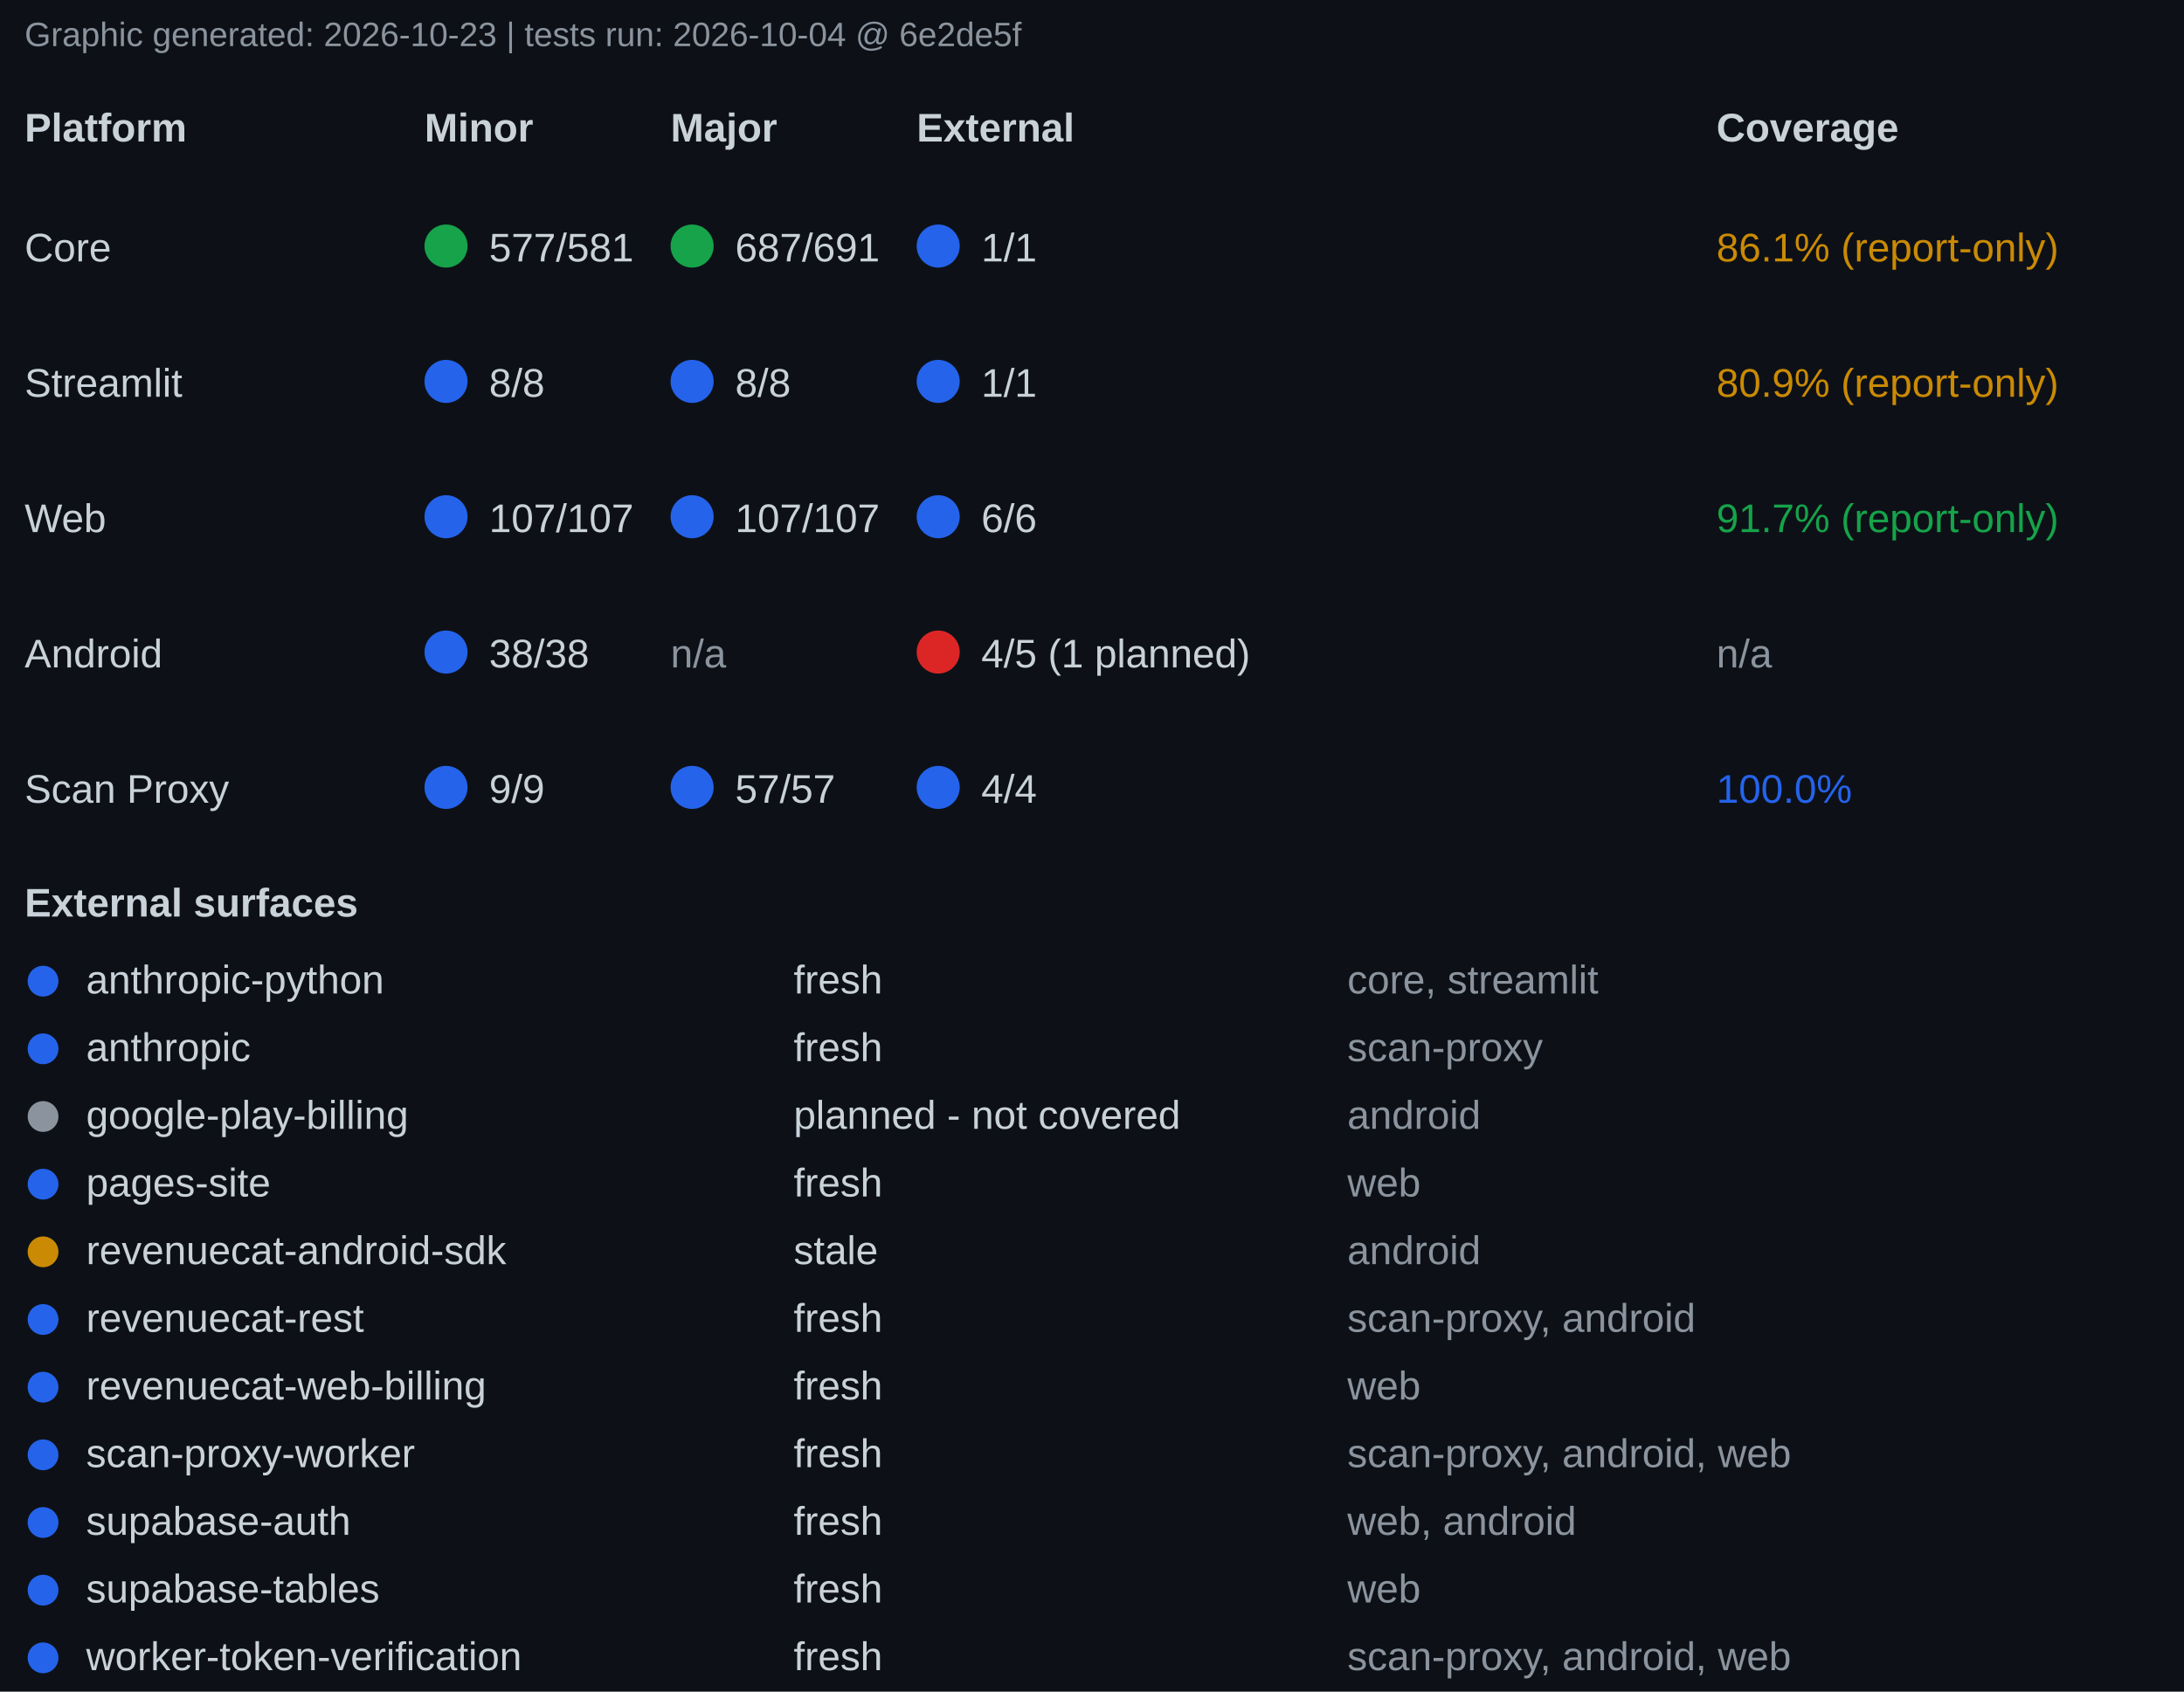
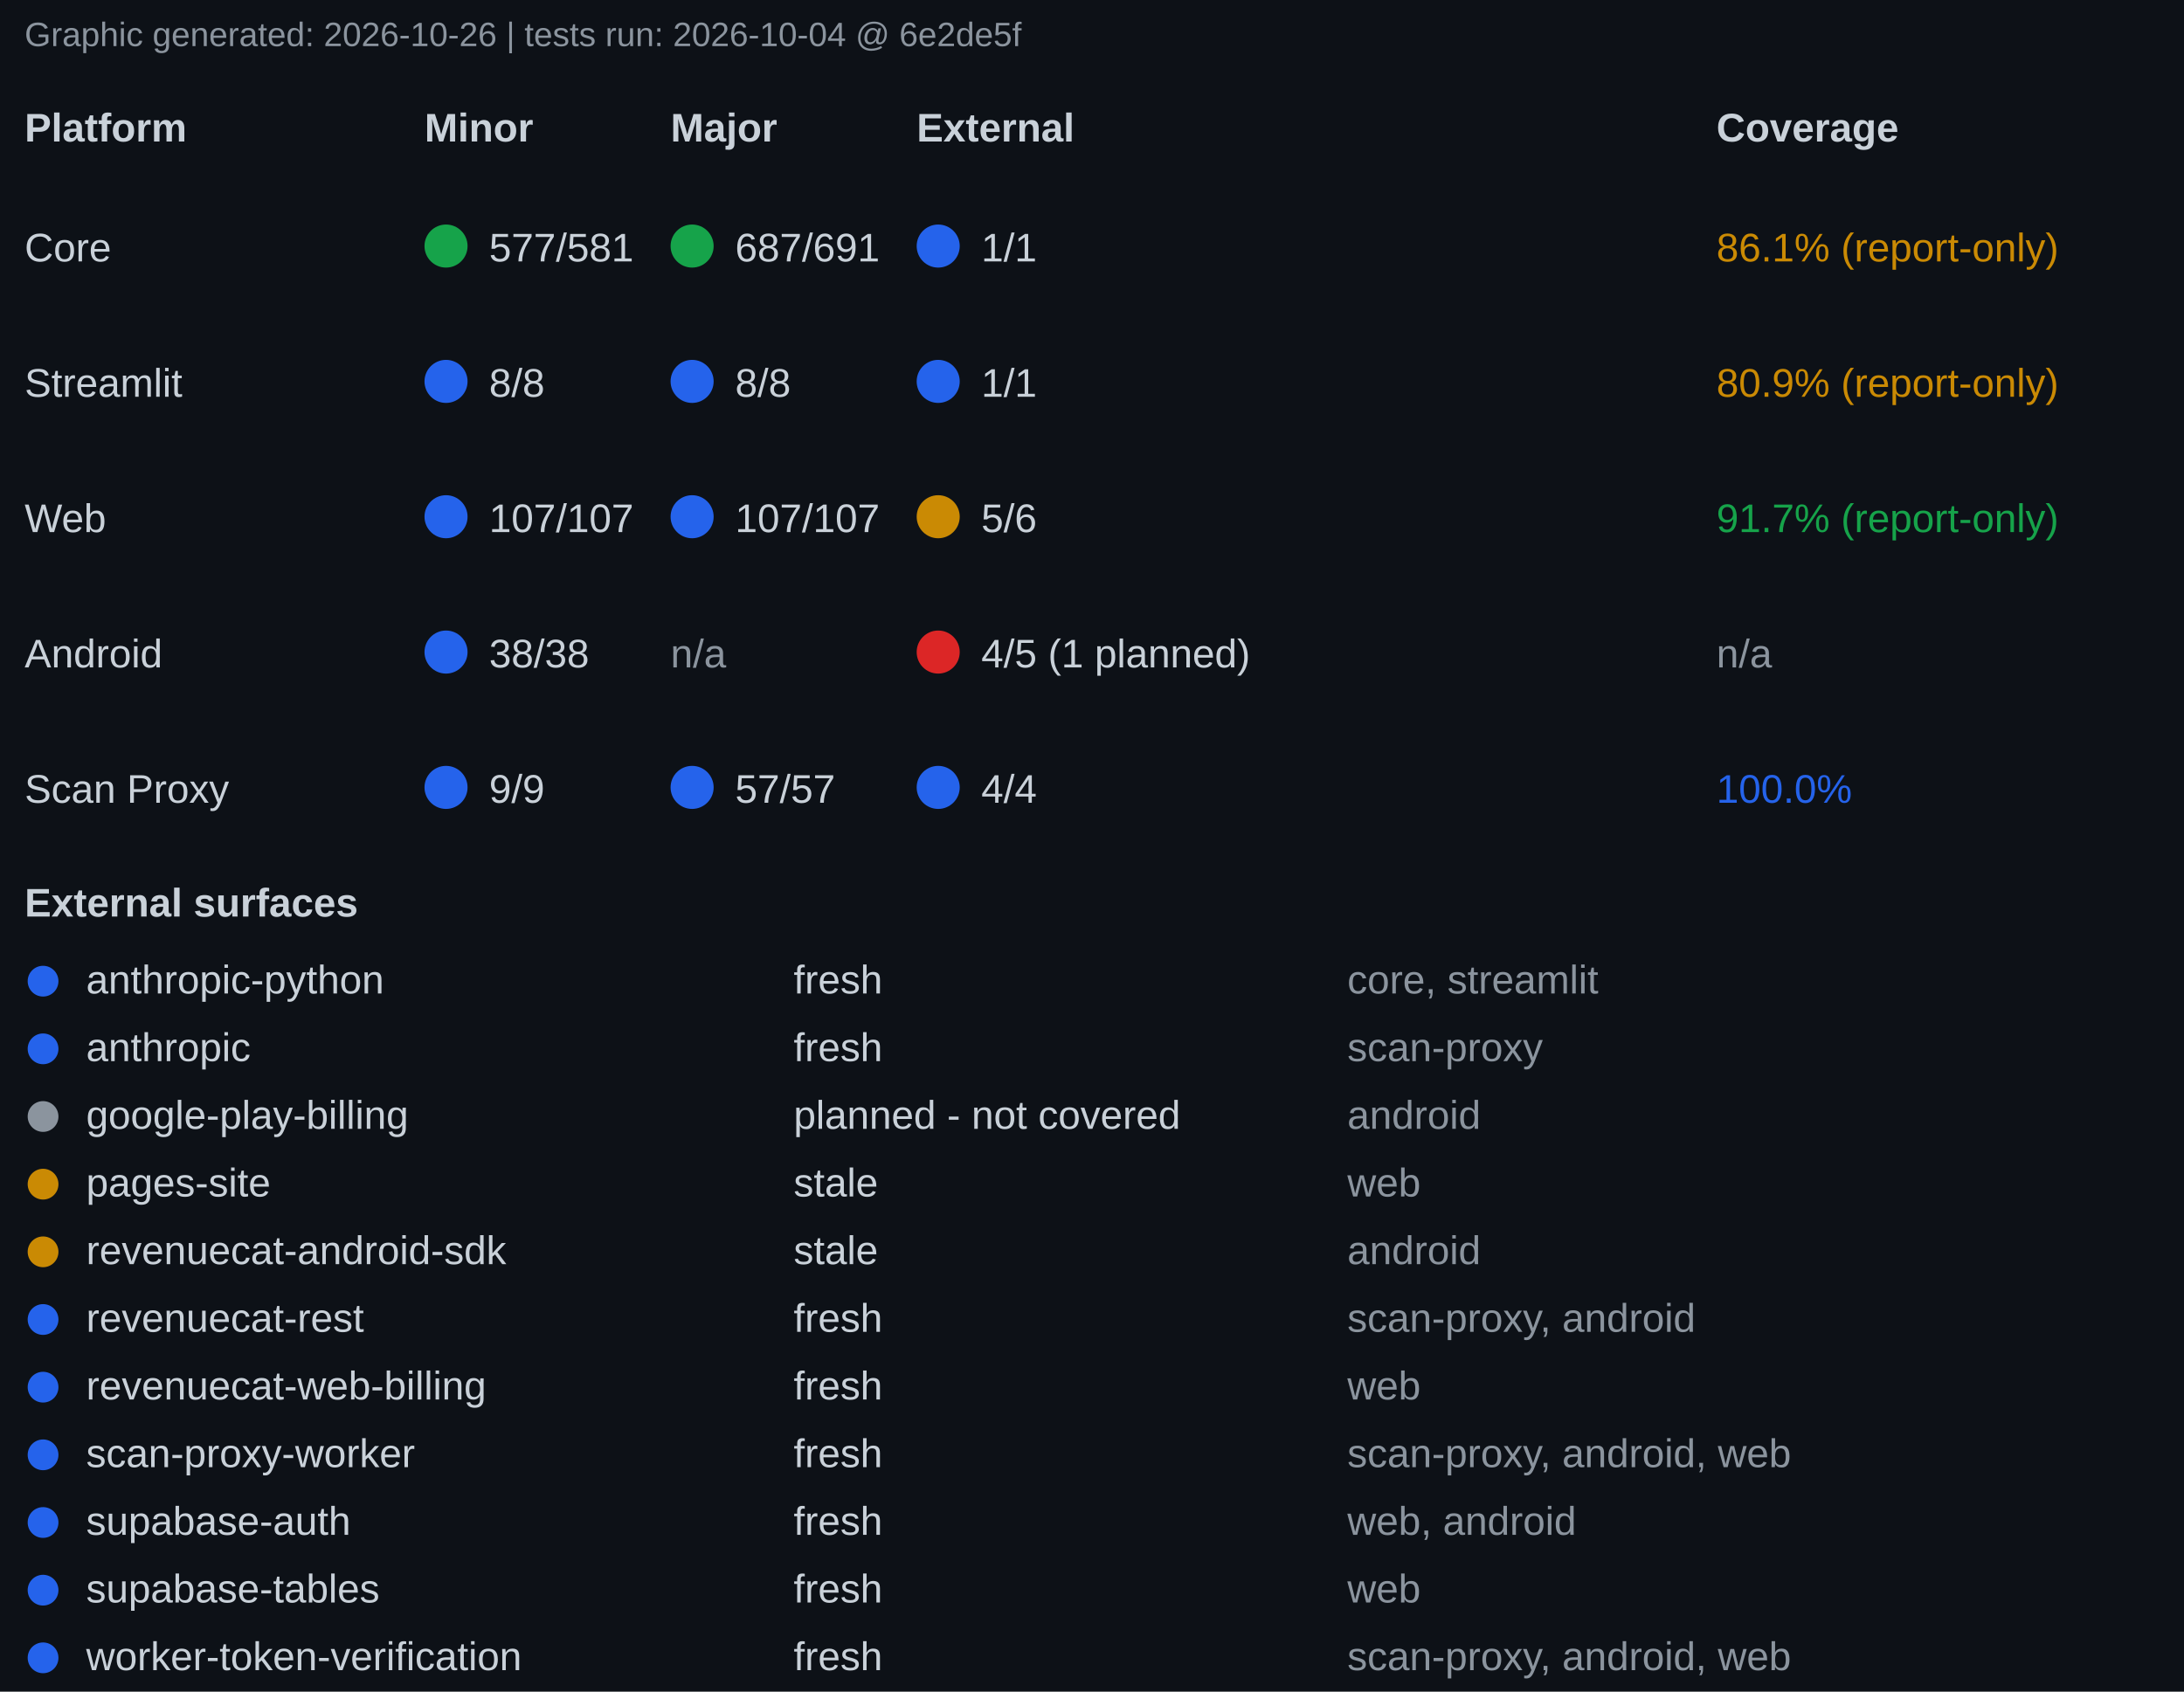
<svg xmlns="http://www.w3.org/2000/svg" width="710" height="550" font-family="Segoe UI, Arial, sans-serif" font-size="13">
  <rect x="0" y="0" width="710" height="550" fill="#0d1117" />
-   <text x="8" y="15" fill="#8b949e" font-size="11">Graphic generated: 2026-10-23 | tests run: 2026-10-04 @ 6e2de5f</text>
+   <text x="8" y="15" fill="#8b949e" font-size="11">Graphic generated: 2026-10-26 | tests run: 2026-10-04 @ 6e2de5f</text>
  <text x="8" y="46" fill="#c9d1d9" font-weight="bold">Platform</text>
  <text x="138" y="46" fill="#c9d1d9" font-weight="bold">Minor</text>
  <text x="218" y="46" fill="#c9d1d9" font-weight="bold">Major</text>
  <text x="298" y="46" fill="#c9d1d9" font-weight="bold">External</text>
  <text x="558" y="46" fill="#c9d1d9" font-weight="bold">Coverage</text>
  <text x="8" y="85" fill="#c9d1d9">Core</text>
  <circle cx="145" cy="80" r="7" fill="#16a34a" />
  <text x="159" y="85" fill="#c9d1d9">577/581</text>
  <circle cx="225" cy="80" r="7" fill="#16a34a" />
  <text x="239" y="85" fill="#c9d1d9">687/691</text>
  <circle cx="305" cy="80" r="7" fill="#2563eb" />
  <text x="319" y="85" fill="#c9d1d9">1/1</text>
  <text x="558" y="85" fill="#ca8a04">86.1% (report-only)</text>
  <text x="8" y="129" fill="#c9d1d9">Streamlit</text>
  <circle cx="145" cy="124" r="7" fill="#2563eb" />
  <text x="159" y="129" fill="#c9d1d9">8/8</text>
  <circle cx="225" cy="124" r="7" fill="#2563eb" />
  <text x="239" y="129" fill="#c9d1d9">8/8</text>
  <circle cx="305" cy="124" r="7" fill="#2563eb" />
  <text x="319" y="129" fill="#c9d1d9">1/1</text>
  <text x="558" y="129" fill="#ca8a04">80.9% (report-only)</text>
  <text x="8" y="173" fill="#c9d1d9">Web</text>
  <circle cx="145" cy="168" r="7" fill="#2563eb" />
  <text x="159" y="173" fill="#c9d1d9">107/107</text>
  <circle cx="225" cy="168" r="7" fill="#2563eb" />
  <text x="239" y="173" fill="#c9d1d9">107/107</text>
-   <circle cx="305" cy="168" r="7" fill="#2563eb" />
-   <text x="319" y="173" fill="#c9d1d9">6/6</text>
+   <circle cx="305" cy="168" r="7" fill="#ca8a04" />
+   <text x="319" y="173" fill="#c9d1d9">5/6</text>
  <text x="558" y="173" fill="#16a34a">91.7% (report-only)</text>
  <text x="8" y="217" fill="#c9d1d9">Android</text>
  <circle cx="145" cy="212" r="7" fill="#2563eb" />
  <text x="159" y="217" fill="#c9d1d9">38/38</text>
  <text x="218" y="217" fill="#8b949e">n/a</text>
  <circle cx="305" cy="212" r="7" fill="#dc2626" />
  <text x="319" y="217" fill="#c9d1d9">4/5 (1 planned)</text>
  <text x="558" y="217" fill="#8b949e">n/a</text>
  <text x="8" y="261" fill="#c9d1d9">Scan Proxy</text>
  <circle cx="145" cy="256" r="7" fill="#2563eb" />
  <text x="159" y="261" fill="#c9d1d9">9/9</text>
  <circle cx="225" cy="256" r="7" fill="#2563eb" />
  <text x="239" y="261" fill="#c9d1d9">57/57</text>
  <circle cx="305" cy="256" r="7" fill="#2563eb" />
  <text x="319" y="261" fill="#c9d1d9">4/4</text>
  <text x="558" y="261" fill="#2563eb">100.0%</text>
  <text x="8" y="298" fill="#c9d1d9" font-weight="bold">External surfaces</text>
  <circle cx="14" cy="319" r="5" fill="#2563eb" />
  <text x="28" y="323" fill="#c9d1d9">anthropic-python</text>
  <text x="258" y="323" fill="#c9d1d9">fresh</text>
  <text x="438" y="323" fill="#8b949e">core, streamlit</text>
  <circle cx="14" cy="341" r="5" fill="#2563eb" />
  <text x="28" y="345" fill="#c9d1d9">anthropic</text>
  <text x="258" y="345" fill="#c9d1d9">fresh</text>
  <text x="438" y="345" fill="#8b949e">scan-proxy</text>
  <circle cx="14" cy="363" r="5" fill="#8b949e" />
  <text x="28" y="367" fill="#c9d1d9">google-play-billing</text>
  <text x="258" y="367" fill="#c9d1d9">planned - not covered</text>
  <text x="438" y="367" fill="#8b949e">android</text>
-   <circle cx="14" cy="385" r="5" fill="#2563eb" />
+   <circle cx="14" cy="385" r="5" fill="#ca8a04" />
  <text x="28" y="389" fill="#c9d1d9">pages-site</text>
-   <text x="258" y="389" fill="#c9d1d9">fresh</text>
+   <text x="258" y="389" fill="#c9d1d9">stale</text>
  <text x="438" y="389" fill="#8b949e">web</text>
  <circle cx="14" cy="407" r="5" fill="#ca8a04" />
  <text x="28" y="411" fill="#c9d1d9">revenuecat-android-sdk</text>
  <text x="258" y="411" fill="#c9d1d9">stale</text>
  <text x="438" y="411" fill="#8b949e">android</text>
  <circle cx="14" cy="429" r="5" fill="#2563eb" />
  <text x="28" y="433" fill="#c9d1d9">revenuecat-rest</text>
  <text x="258" y="433" fill="#c9d1d9">fresh</text>
  <text x="438" y="433" fill="#8b949e">scan-proxy, android</text>
  <circle cx="14" cy="451" r="5" fill="#2563eb" />
  <text x="28" y="455" fill="#c9d1d9">revenuecat-web-billing</text>
  <text x="258" y="455" fill="#c9d1d9">fresh</text>
  <text x="438" y="455" fill="#8b949e">web</text>
  <circle cx="14" cy="473" r="5" fill="#2563eb" />
  <text x="28" y="477" fill="#c9d1d9">scan-proxy-worker</text>
  <text x="258" y="477" fill="#c9d1d9">fresh</text>
  <text x="438" y="477" fill="#8b949e">scan-proxy, android, web</text>
  <circle cx="14" cy="495" r="5" fill="#2563eb" />
  <text x="28" y="499" fill="#c9d1d9">supabase-auth</text>
  <text x="258" y="499" fill="#c9d1d9">fresh</text>
  <text x="438" y="499" fill="#8b949e">web, android</text>
  <circle cx="14" cy="517" r="5" fill="#2563eb" />
  <text x="28" y="521" fill="#c9d1d9">supabase-tables</text>
  <text x="258" y="521" fill="#c9d1d9">fresh</text>
  <text x="438" y="521" fill="#8b949e">web</text>
  <circle cx="14" cy="539" r="5" fill="#2563eb" />
  <text x="28" y="543" fill="#c9d1d9">worker-token-verification</text>
  <text x="258" y="543" fill="#c9d1d9">fresh</text>
  <text x="438" y="543" fill="#8b949e">scan-proxy, android, web</text>
</svg>
